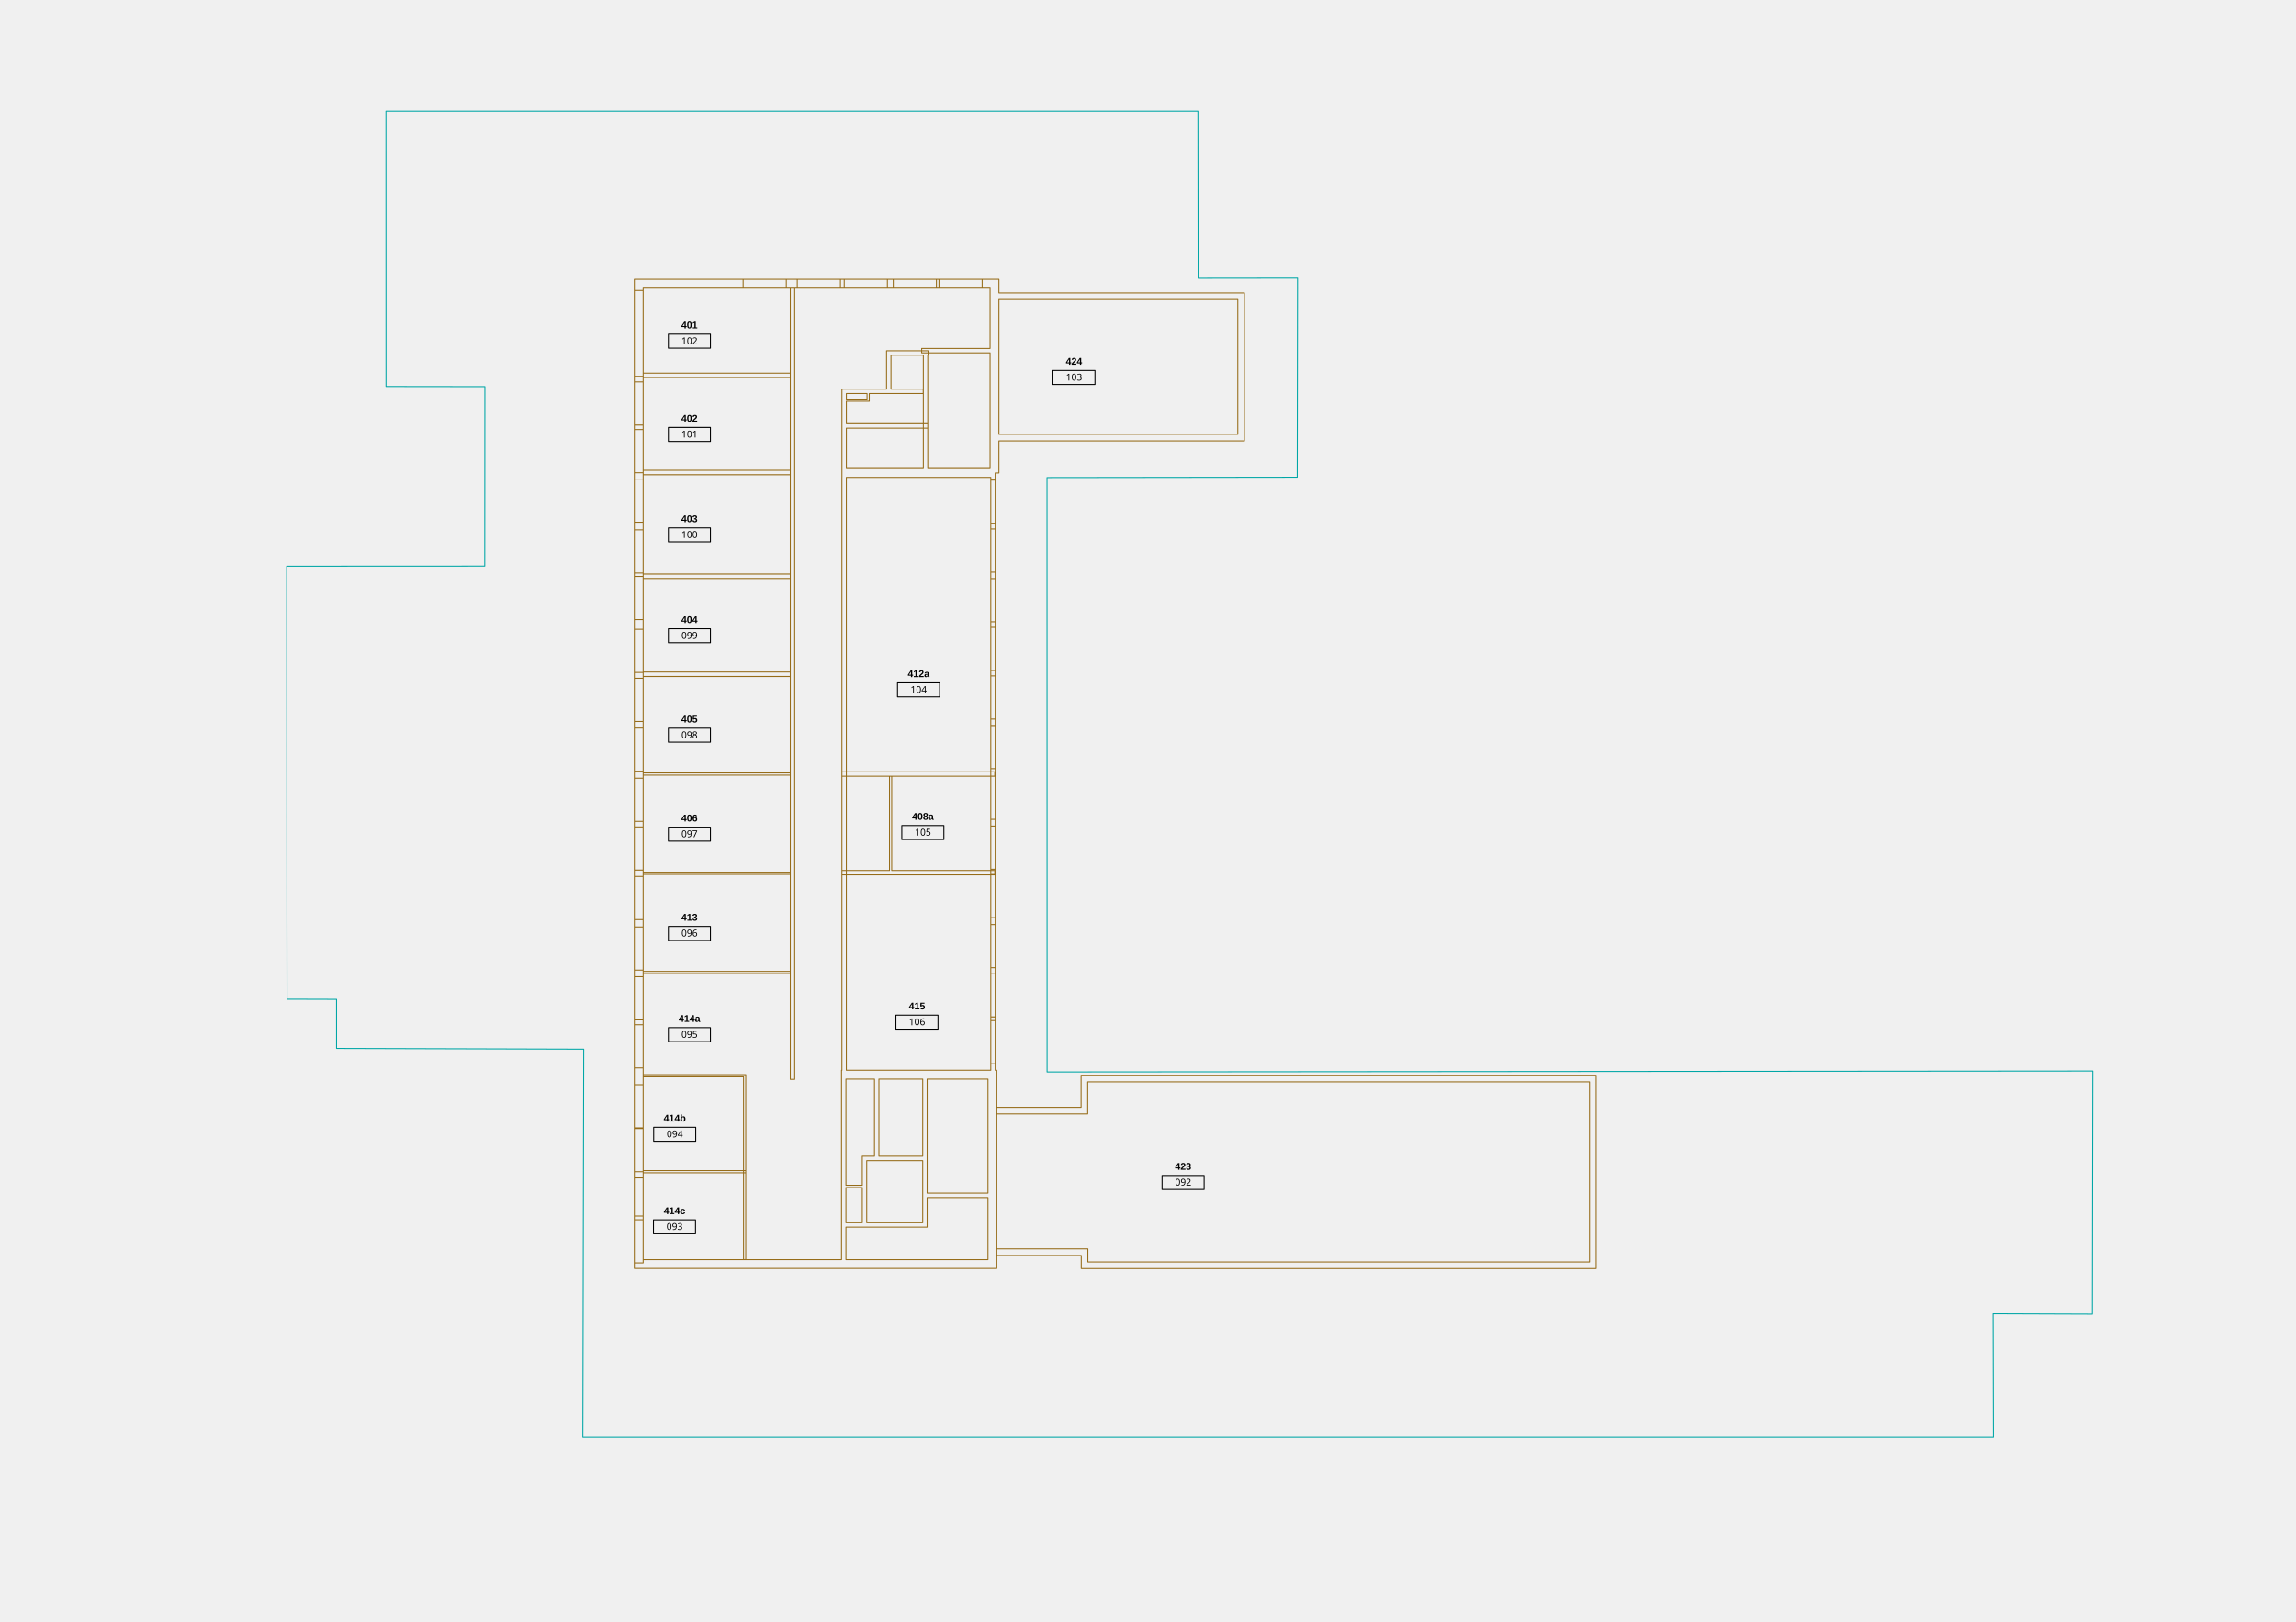
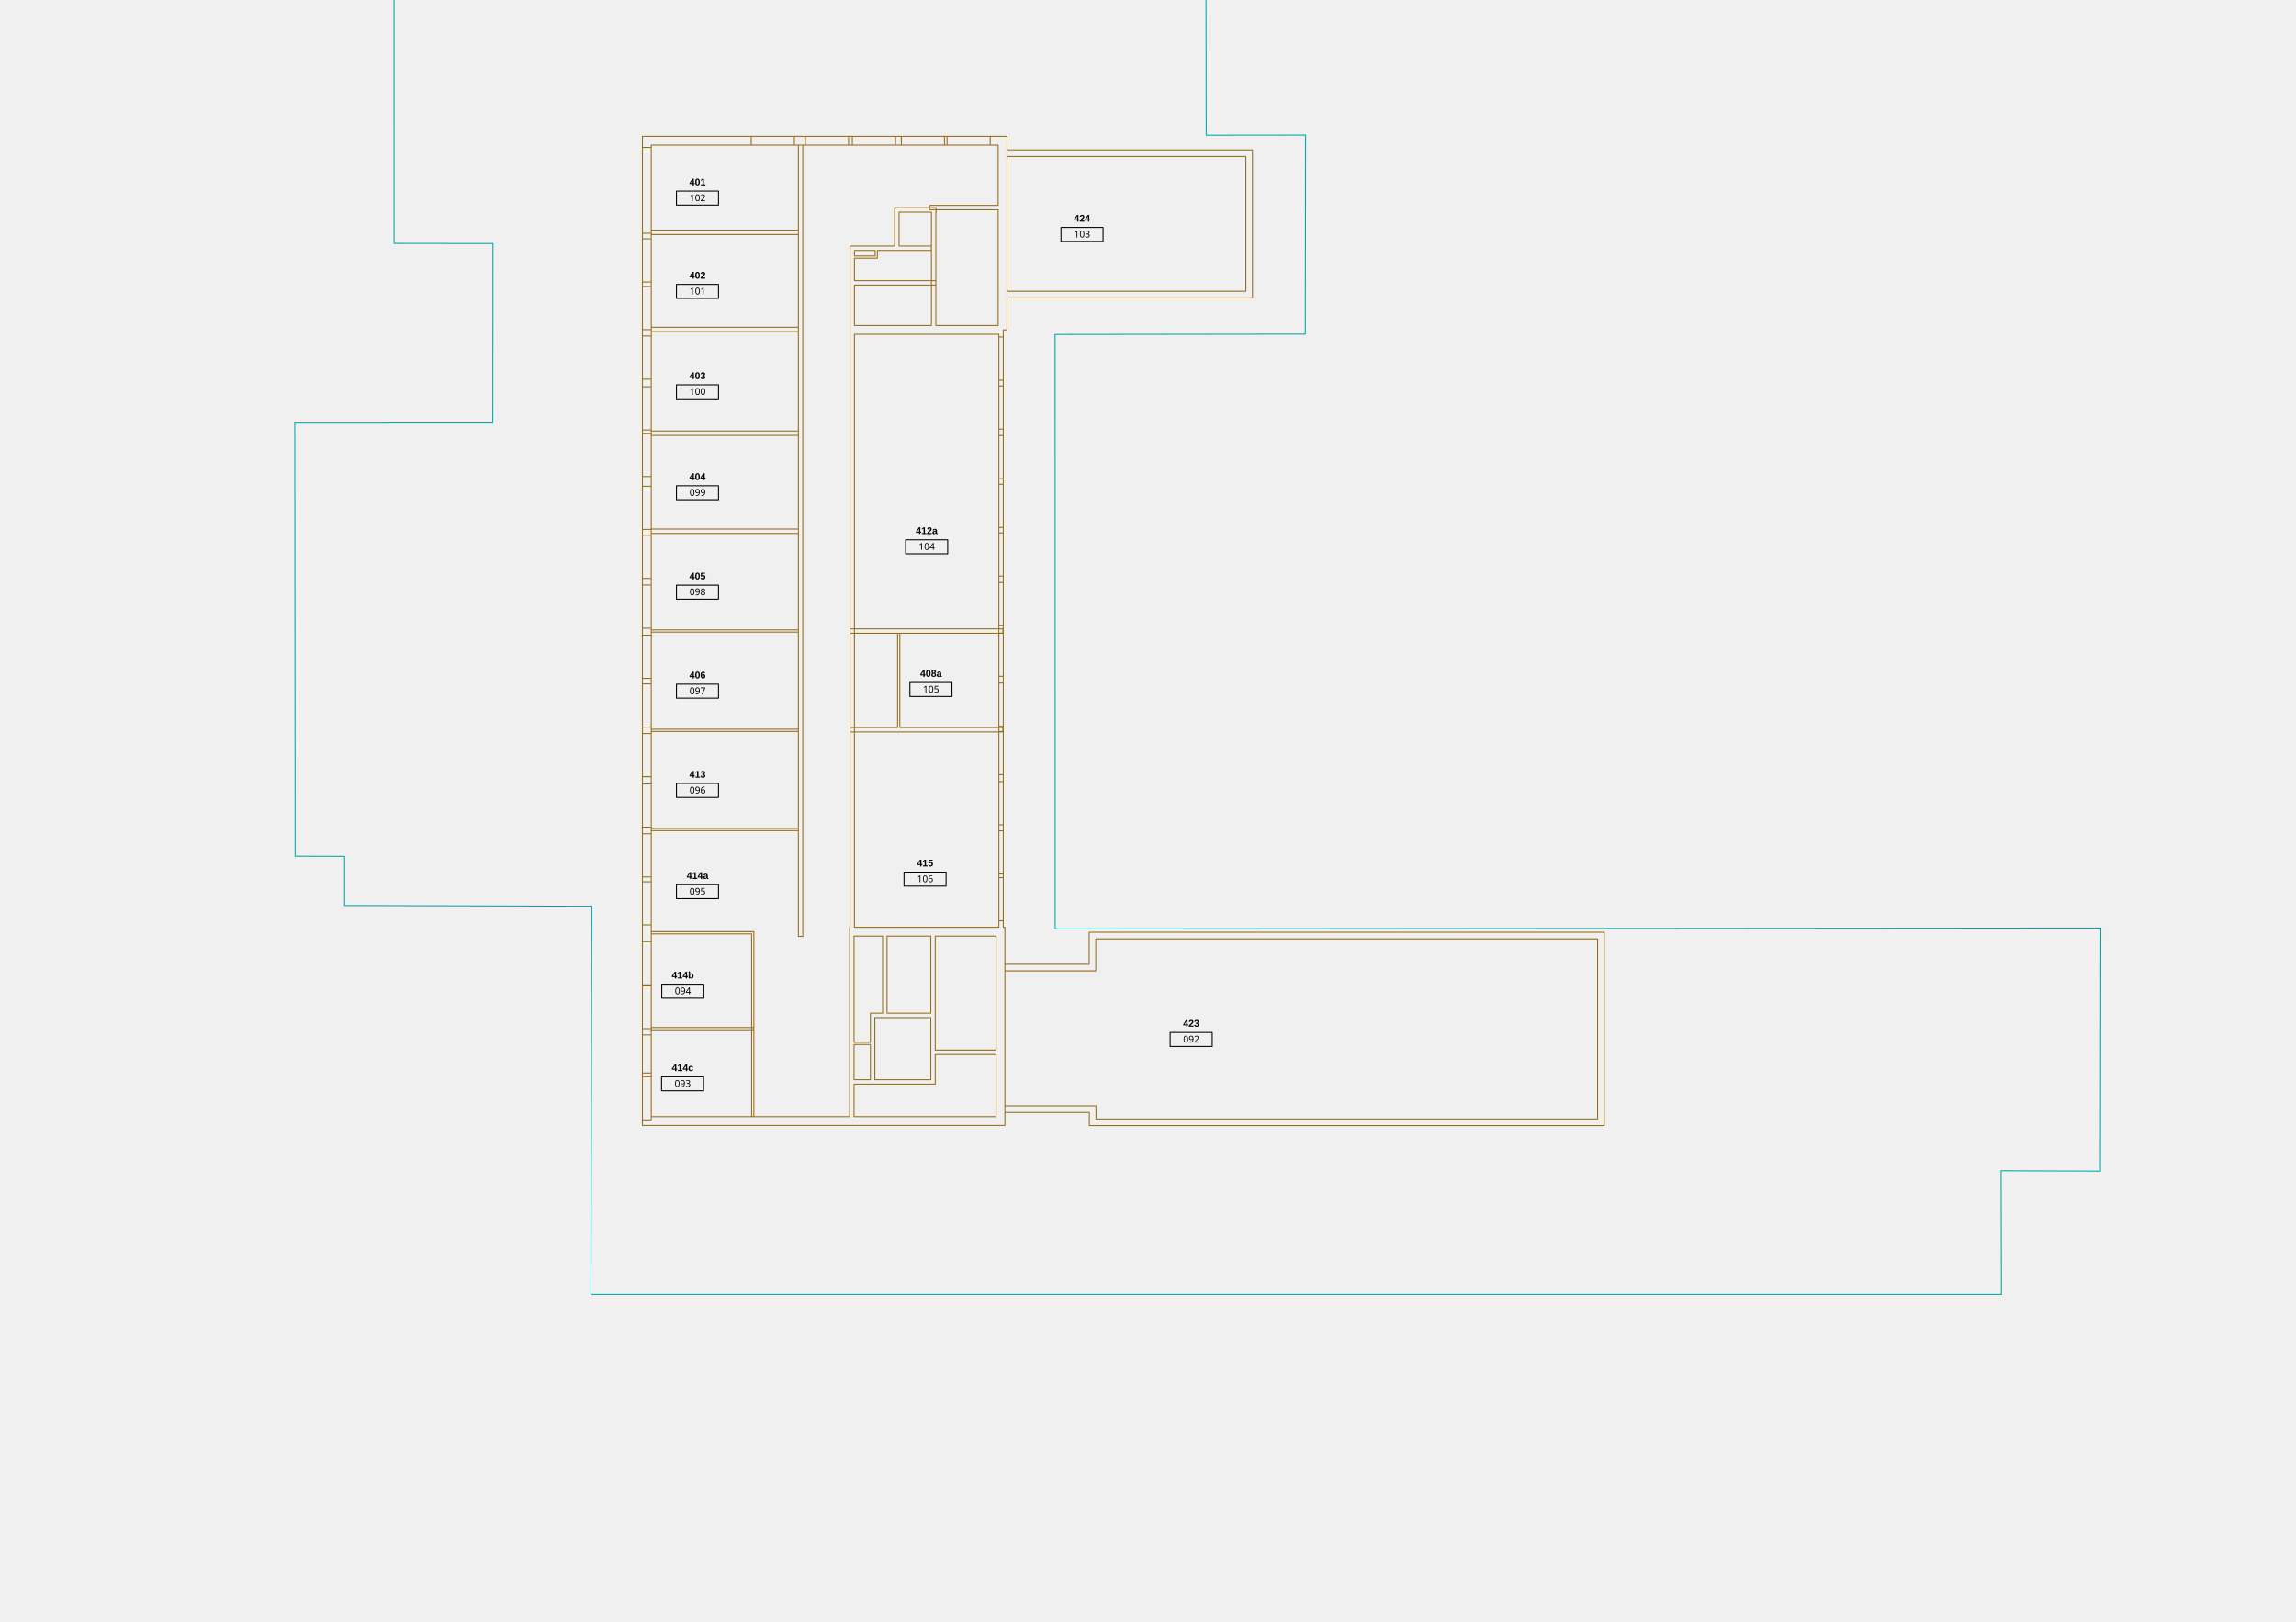
- <svg xmlns="http://www.w3.org/2000/svg" xmlns:ns1="http://schemas.microsoft.com/visio/2003/SVGExtensions/" viewBox="0 0 2234.94 1578.54" color-interpolation-filters="sRGB" class="st9" pointer-events="all">
+ <svg xmlns="http://www.w3.org/2000/svg" xmlns:ns1="http://schemas.microsoft.com/visio/2003/SVGExtensions/" viewBox="0 0 2234.94 1578.54" color-interpolation-filters="sRGB" class="st9" pointer-events="all" width="100%" height="100%">
  <ns1:documentProperties langID="1035" viewMarkup="false" />
  <style type="text/css" id="style4">
		.st1 {fill:none;stroke:none;stroke-linecap:butt;stroke-width:0.75}
		.st2 {fill:#ffffff;font-family:Calibri;font-size:0.312em}
		.st3 {fill:none}
		.st4 {stroke:#00a6a6;stroke-linecap:round;stroke-linejoin:round;stroke-width:0.957}
		.st5 {stroke:#966c19;stroke-linecap:round;stroke-linejoin:round;stroke-width:0.957}
		.st6 {stroke:#000000;stroke-linecap:round;stroke-linejoin:round;stroke-width:0.957}
		.st7 {fill:#000000;font-family:Arial;font-size:0.792em;font-weight:bold}
		.st8 {fill:#000000;font-family:Calibri;font-size:0.767em}
		.st9 {fill:none;fill-rule:evenodd;font-size:12px;overflow:visible;stroke-linecap:square;stroke-miterlimit:3}
	</style>
-   <g id="main-group">
+   <g id="main-group" transform="translate(7.879517,-139.2057)scale(1)">
    <path class="st1" d="M39.375 1532.015h75v4.5h-75z" id="path15" fill="none" stroke-width=".75" />
    <path class="st4" d="M279.406 972.553l-.36-421.5m0-.006l192.8-.1m-.006-.007l.14-174.62m-.002-.002l-96.25-.13m-.003-.01l-.05-267.82m0-.01h790.35m.002.01l.23 162.44m-.002 0l96.74-.12m-.002-.005l-.3 193.79m-.003 0l-243.53.32m0 .003l.07 578.61m-.003 0l1017.86-.89m0 .004l-.42 236.7m0 0l-96.65-.37m0-.002l.31 120.35m.003 0H567.36m0 0l.85-377.94m.002-.008l-240.6-.73m.004 0l-.01-47.81m.004 0l-48.2-.14m48.2.14l-48.2-.14m48.206 47.95l-.01-47.81m240.606 48.54l-240.6-.73m239.748 378.678l.85-377.94m1372.12 377.94H567.36m1372.656-120.35l.31 120.35m96.34-119.978l-96.65-.37m97.07-236.33l-.42 236.7m-1017.44-235.814l1017.86-.89M1019.16 464.786l.07 578.61m243.46-578.934l-243.53.32m243.833-194.11l-.3 193.79M1166.255 270.8l96.74-.12m-96.968-162.32l.23 162.44m-790.582-162.45h790.35m-790.3 267.83l-.05-267.82m96.303 267.96l-96.25-.13M471.84 550.94l.14-174.62M279.046 551.047l192.8-.1m-192.44 421.606l-.36-421.5" stroke="#00a6a6" stroke-width=".957" stroke-linecap="round" stroke-linejoin="round" pointer-events="none" />
    <path class="st5" d="M961.703 1050.35v111m0 4.3v60.45m8.6 8.598v-192.95m.004-.005h-1.58M617.47 1234.698H970.3m-8.6-8.598H823.46m-4.302 0h-193.09m0 .006v3.16m197.392-178.923h27.78m4.294 0h42.65m4.296 0h59.22m2.723-8.6h-140.59m-4.303 0h-.37m83.32 152.73v-28.82m0-4.303v-111m-4.3-.005v75.04m0 4.3v60.49m63.52-28.825h-59.22m0 4.3h59.22m-106.166-40.265v-75.04m-4.297 0v75.04m46.947 0h-42.65m-4.3 0h-11.86m4.3 4.3h54.51m-54.51 60.49v-60.49m-4.3-4.293v28.34m0 2.152v34.29m-15.914 4.3h79.02m-4.296-4.3h-54.51m-4.304 0h-15.91m-4.3-148.424v184.35m4.3 0v-31.62m0-4.306v-34.29m0-2.152v-103.39m0 105.54h15.91m0-2.15h-15.91M617.47 282.728h8.6m-.002 0v-2.27m-8.598 85.82v5.41m0 0h8.6m0-5.41h-8.6m0 47.426v4.37m0 0h8.6m-.002 0v-4.37m.002-.004h-8.6m0 46.39v6.18m0 0h8.6m0-6.184h-8.6m0 48.196v7.42m0 0h8.6m-.002 0v-7.42m.002 0h-8.6m0 49.436v3.26m0 0h8.6m0-3.264h-8.6m0 45.284v9.49m0 0h8.6m-.002 0v-9.49m.002-.006h-8.6m0 51.516v5.65m0 0h8.6m0-5.658h-8.6m0 47.67v6.45m0 0h8.6m-.002 0v-6.45m.002 0h-8.6m0 48.47v6.79m0 0h8.6m-.002 0v-6.79m.002-.008h-8.6m0 48.81v5.41m0 0h8.6m-.002 0v-5.41m.002 0h-8.6m0 47.428v6.24m0 0h8.6m-.002 0v-6.24m.002-.006h-8.6m0 48.258v7.14m0 0h8.6m-.002 0v-7.14m.002 0h-8.6m0 49.152v6.45m0 0h8.6m-.002 0v-6.45m.002 0h-8.6m0 48.462v4.72m0 0h8.6m-.002 0v-4.72m.002 0h-8.6m0 46.738v16.29m0 0h8.6m-.002 0v-16.29m.002-.006h-8.6m0 58.308v.68m0 0h8.6m-.002 0v-.68m.002 0h-8.6m0 42.702v6.1m0 0h8.6m-.002 0v-6.1m.002-.008h-8.6m0 43.134v3.65m0 0h8.6m-.002 0v-3.65m.002-.007h-8.6m0 45.67v5.43m8.6-5.43h-8.6m0 0v-42.01m0-3.66v-37.01m0-6.117v-42.01m0-.684v-42.01m0-16.298v-42.01m0-4.722v-42.01m0-6.45v-42.01m0-7.144v-42.01m0-6.248v-42.01m0-5.412v-42.01m0-6.8v-42.01m0-6.452v-42.01m0-5.66v-42.01m0-9.498v-42.01m0-3.268v-42.01m0-7.422v-42.01m0-6.186v-42.01m0-4.376v-42.01m0-5.412v-83.55m8.598 0v80.47m0 8.492v42.01m0 4.377v39.66m0 8.535v42.01m0 7.422v42.01m0 5.298v39.98m0 9.5v41.62m0 6.048v42.01m0 6.452v42.01m0 6.8v42.01m0 5.412v42.01m0 6.248v42.01m0 7.143v42.01m0 6.45v42.01m0 4.723v42.01m0 16.298v42.01m0 .682v40.94m0 7.19v37.01m0 3.662v38.84m346.278-954.252h-16.33m0 0v8.6m0 0h7.73m8.6 4.65v-13.25m-58.342 0h-2.49m0 0v8.6m0 0h2.49m0 0v-8.6m-44.504 0h-5.7m0 0v8.6m0 0h5.7m.002 0v-8.6m-47.714 0h-3.69m0 0v8.6m0 0h3.69m-.004 0v-8.6m-45.698 0h-10.68m0 0v8.6m0 0h10.68m0 0v-8.6m-52.696 0H617.47m0 .01v10.87m8.598-2.28h97.33m-.005 0v-8.6m0 0h42.01m10.683 0h42.01m3.688 0h42.01m5.708 0h42.01m2.492 0h42.01m0 8.6h-42.01m-2.492 0h-42.01m-5.708 0h-42.01m-3.688 0h-42.01m-10.683 0h-42.01m248.953 179.867v-31.12m0-6.45v-131.19m-8.6-11.107v58.7m0 4.3v112.57m4.98 4.297h3.62m-148.513 4.3h140.59m-.677-8.597h-60.67m-4.302 0h-74.92m-4.3-77.273v85.87m4.3-8.597v-39.32m0-4.306v-21.77m0-2.154v-5.43m79.24 29.354h-79.24m0 4.3h79.24m-.002 0v-4.3m60.658-73.244h-66.59m0 .01v4.29m0 0h66.59m-96.467 35.29v-33.02m-4.3-4.3v37.32m40.41-37.32h-40.41m4.3 4.3h31.49m4.303 0h.31m.004 0v-4.3m-.314 114.6v-110.3m-4.3 0v110.3m-74.922-72.98h20.14m2.146 0h52.53m-.002 0v-4.3m-.005 0h-31.38m-4.3 0h-43.43m24.44 9.73h-20.14m0 2.15h22.29m-2.153-7.58v5.43m2.15 2.15v-7.58m365.156-97.94h-238.95m0 6.45h232.5m-431.258 759.076v-770.17m-4.3 0v770.17m0 0h4.3m-4.3-687.426h-143.22m0 0v8.49m0-4.19h143.22m0 0v-4.29m0 94.53h-143.22m0 .002v8.53m0-4.233h143.22m0 0v-4.3m0 100.968h-143.22m0-.99v5.29m0 0h143.22m0 0v-4.3m0 95.407h-143.22m0 .006v6.04m0-1.746h143.22m0 0v-4.3m0 98.173h-143.22m0 2.15h143.22m0 0v-2.15m0 96.65h-143.22m0 2.15h143.22m0 0v-2.15m0 96.583h-143.22m0 2.147h143.22m0 0v-2.14m-45.5 102.655v177.86m0 0h2.15m0 0v-180.01m-99.87 2.144h97.72m2.15-2.15h-99.87m0 0v2.15m0 93.374h99.87m0-2.15h-99.87m0 0v2.15m585.23-712.352v-144.09m-6.448 6.45v131.19m-232.504 6.45h238.95m-6.45-6.45h-232.5m-148.513 618.997v-577.12m-4.28-.008h-.02m0 .008v577.12m148.805-194.477h-100.34m-2.155 0h-46.31m0 4.3h148.8m.003 0v-4.3m-.013-96.013h-148.79m0 4.3h148.79m.003 0v-4.3m-3.9-286.633v2.64m0 0h4.3m0 0v-6.94m-4.3 48.96v5.58m0 0h4.3m0 0v-5.58m0-.006h-4.3m0 47.604v6.26m0 0h4.3m0 0v-6.26m0-.006h-4.3m0 48.283v5.44m0 0h4.3m0 0v-5.44m0-.002h-4.3m0 47.46v5.26m0 0h4.3m0 0v-5.26m0-.005h-4.3m0 47.282v6.26m0 0h4.3m0 0v-6.26m0-.006h-4.3m0 48.286v7.31m0 0h4.3m0 0v-7.31m0-.007h-4.3m0 49.337v6.54m0 0h4.3m0 0v-6.54m0-.006h-4.3m0 48.556v5.14m0 0h4.3m0 0v-5.14m0 0h-4.3m0 47.152v6.74m0 0h4.3m0 0v-6.74m0 0h-4.3m0 48.756v5.87m0 0h4.3m0 0v-5.87m0-.003h-4.3m0 47.888v3.56m0 0h4.3m0 0v-3.56m0-.003h-4.3m0 45.583v6.32m4.3 0v-6.32m0-.007h-4.3m0 0v-42.01m0-3.566v-42.01m0-5.875v-42.01m0-6.742v-41.63m0-5.523v-42.01m0-6.546v-41.94m0-7.39v-42.01m0-6.27v-42.01m0-5.266v-42.01m0-5.445v-42.01m0-6.27v-42.01m0-5.59v-42.01m4.3 0v42.01m0 5.59v42.01m0 6.27v42.01m0 5.445v42.01m0 5.266v42.01m0 6.27v42.01m0 7.32v42.01m0 6.546v42.01m0 5.143v42.01m0 6.742v42.01m0 5.875v42.01m0 3.566v42.01m83.607 42.364h-82.02m0-.002v6.45m0 0h88.47m-6.45-37.618v31.17m6.45 6.448v-31.17m494.9-6.448h-501.35m6.45 6.45h488.45m6.443 181.747v-188.19m-6.44 6.443v175.3m-494.74 6.447h501.18m-6.44-6.447h-488.29m-6.45-6.343v12.79m6.45-6.447v-12.79m-88.643 6.446h82.19m6.45-6.45h-88.64m0 0v6.45m-102.305-374.75v-91.71m-2.15 0v91.71" stroke="#966c19" stroke-width=".957" stroke-linecap="round" stroke-linejoin="round" pointer-events="none" />
    <path class="st6" d="M1172.1 1144.175v13.65m-40.953 0h40.95m-40.95-13.65v13.65m0-13.652h40.95M677.04 1187.32v13.65m-40.95 0h40.95m-40.95-13.65v13.65m0-13.65h40.95m.203-90.122v13.65m-40.95 0h40.95m-40.95-13.65v13.65m0-13.648h40.95m14.295-96.94v13.65m-40.948 0h40.95m-40.95-13.65v13.65m0-13.653h40.95m-.002-98.543v13.65m-40.948 0h40.95m-40.95-13.65v13.65m0-13.652h40.95m-.002-96.614v13.65m-40.948 0h40.95m-40.95-13.65v13.65m0-13.65h40.95m-.002-96.336v13.65m-40.948 0h40.95m-40.95-13.65v13.65m0-13.652h40.95m-.002-96.79v13.65m-40.948 0h40.95m-40.95-13.65v13.65m0-13.648h40.95m-.002-98.187v13.65m-40.948 0h40.95m-40.95-13.65v13.65m0-13.652h40.95m-.002-97.753v13.65m-40.948 0h40.95m-40.95-13.65v13.65m0-13.652h40.95m-.002-90.79v13.65m-40.948 0h40.95m-40.95-13.65v13.65m0-13.65h40.95m374.305 35.32v13.65m-40.952 0h40.95m-40.95-13.65v13.65m0-13.65h40.95M914.605 664.616v13.65m-40.952 0h40.95m-40.95-13.65v13.65m0-13.65h40.95m4.167 138.9v13.65m-40.953 0h40.95m-40.95-13.65v13.65m0-13.648h40.95m-5.725 184.567v13.65m-40.95 0h40.95m-40.95-13.65v13.65m0-13.652h40.95" stroke="#000" stroke-width=".957" stroke-linecap="round" stroke-linejoin="round" pointer-events="none" />
-     <path id="path3253" d="M1143.743 1130.042h28.495v11.398h-28.495z" class="st1" fill="none" stroke-width=".75" />
+     <path id="path3253" d="M1143.743 1130.042h28.495v11.398h-28.495z" class="st1" fill="none" stroke-width=".75" data-room-id="Room-423" />
    <text id="text3255" class="st7" y="1138.582" x="1143.743" font-weight="bold" font-size="9.499" font-family="Arial" pointer-events="none">423</text>
    <path id="path3262" d="M1143.827 1145.698h27.62v11.047h-27.62z" class="st1" fill="none" stroke-width=".75" />
    <text id="text3264" class="st8" y="1153.978" x="1143.827" font-size="9.206" font-family="Calibri" pointer-events="none">092</text>
-     <path class="st1" d="M646.06 1173.195h28.495v11.398H646.06z" id="path3274" fill="none" stroke-width=".75" />
+     <path class="st1" d="M646.06 1173.195h28.495v11.398H646.06z" id="path3274" fill="none" stroke-width=".75" data-room-id="Room-414c" />
    <text y="1181.735" class="st7" id="text3276" x="646.06" font-weight="bold" font-size="9.499" font-family="Arial" pointer-events="none">414c</text>
    <path class="st1" d="M661.828 1173.195h9.498v11.398h-9.498z" id="path3283" fill="none" stroke-width=".75" />
    <path id="path3292" d="M648.77 1188.842h27.62v11.047h-27.62z" class="st1" fill="none" stroke-width=".75" />
    <text id="text3294" class="st8" y="1197.122" x="648.769" font-size="9.206" font-family="Calibri" pointer-events="none">093</text>
-     <path class="st1" d="M645.98 1083.073h28.494v11.398H645.98z" id="path3304" fill="none" stroke-width=".75" />
+     <path class="st1" d="M645.98 1083.073h28.494v11.398H645.98z" id="path3304" fill="none" stroke-width=".75" data-room-id="Room-414b" />
    <text y="1091.613" class="st7" id="text3306" x="645.979" font-weight="bold" font-size="9.499" font-family="Arial" pointer-events="none">414b</text>
    <path class="st1" d="M661.746 1083.073h9.498v11.398h-9.498z" id="path3313" fill="none" stroke-width=".75" />
    <path id="path3322" d="M648.97 1098.72h27.62v11.047h-27.62z" class="st1" fill="none" stroke-width=".75" />
    <text id="text3324" class="st8" y="1107" x="648.971" font-size="9.206" font-family="Calibri" pointer-events="none">094</text>
-     <path class="st1" d="M660.558 986.126h28.495v11.398h-28.495z" id="path3334" fill="none" stroke-width=".75" />
+     <path class="st1" d="M660.558 986.126h28.495v11.398h-28.495z" id="path3334" fill="none" stroke-width=".75" data-room-id="Room-414a" />
    <text y="994.666" class="st7" id="text3336" x="660.558" font-weight="bold" font-size="9.499" font-family="Arial" pointer-events="none">414a</text>
    <path class="st1" d="M676.326 986.126h9.498v11.398h-9.498z" id="path3343" fill="none" stroke-width=".75" />
    <path id="path3352" d="M663.266 1001.782h27.62v11.047h-27.62z" class="st1" fill="none" stroke-width=".75" />
    <text id="text3354" class="st8" y="1010.062" x="663.266" font-size="9.206" font-family="Calibri" pointer-events="none">095</text>
-     <path id="path3361" d="M663.186 887.585h28.495v11.398h-28.49z" class="st1" fill="none" stroke-width=".75" />
+     <path id="path3361" d="M663.186 887.585h28.495v11.398h-28.49z" class="st1" fill="none" stroke-width=".75" data-room-id="Room-413" />
    <text id="text3363" class="st7" y="896.125" x="663.186" font-weight="bold" font-size="9.499" font-family="Arial" pointer-events="none">413</text>
    <path id="path3370" d="M663.266 903.238h27.62v11.047h-27.62z" class="st1" fill="none" stroke-width=".75" />
    <text id="text3372" class="st8" y="911.518" x="663.266" font-size="9.206" font-family="Calibri" pointer-events="none">096</text>
-     <path id="path3379" d="M663.186 790.97h28.495v11.397h-28.49z" class="st1" fill="none" stroke-width=".75" />
+     <path id="path3379" d="M663.186 790.97h28.495v11.397h-28.49z" class="st1" fill="none" stroke-width=".75" data-room-id="Room-406" />
    <text id="text3381" class="st7" y="799.509" x="663.186" font-weight="bold" font-size="9.499" font-family="Arial" pointer-events="none">406</text>
    <path id="path3388" d="M663.266 806.623h27.62v11.047h-27.62z" class="st1" fill="none" stroke-width=".75" />
    <text id="text3390" class="st8" y="814.903" x="663.266" font-size="9.206" font-family="Calibri" pointer-events="none">097</text>
-     <path id="path3397" d="M663.186 694.633h28.495v11.398h-28.49z" class="st1" fill="none" stroke-width=".75" />
+     <path id="path3397" d="M663.186 694.633h28.495v11.398h-28.49z" class="st1" fill="none" stroke-width=".75" data-room-id="Room-405" />
    <text id="text3399" class="st7" y="703.173" x="663.186" font-weight="bold" font-size="9.499" font-family="Arial" pointer-events="none">405</text>
    <path id="path3406" d="M663.266 710.286h27.62v11.047h-27.62z" class="st1" fill="none" stroke-width=".75" />
    <text id="text3408" class="st8" y="718.566" x="663.266" font-size="9.206" font-family="Calibri" pointer-events="none">098</text>
-     <path id="path3415" d="M663.186 597.842h28.495v11.398h-28.49z" class="st1" fill="none" stroke-width=".75" />
+     <path id="path3415" d="M663.186 597.842h28.495v11.398h-28.49z" class="st1" fill="none" stroke-width=".75" data-room-id="Room-404" />
    <text id="text3417" class="st7" y="606.382" x="663.186" font-weight="bold" font-size="9.499" font-family="Arial" pointer-events="none">404</text>
    <path id="path3424" d="M663.266 613.495h27.62v11.047h-27.62z" class="st1" fill="none" stroke-width=".75" />
    <text id="text3426" class="st8" y="621.775" x="663.266" font-size="9.206" font-family="Calibri" pointer-events="none">099</text>
-     <path id="path3433" d="M663.186 499.655h28.495v11.398h-28.49z" class="st1" fill="none" stroke-width=".75" />
+     <path id="path3433" d="M663.186 499.655h28.495v11.398h-28.49z" class="st1" fill="none" stroke-width=".75" data-room-id="Room-403" />
    <text id="text3435" class="st7" y="508.195" x="663.186" font-weight="bold" font-size="9.499" font-family="Arial" pointer-events="none">403</text>
    <path id="path3442" d="M663.266 515.308h27.62v11.047h-27.62z" class="st1" fill="none" stroke-width=".75" />
    <text id="text3444" class="st8" y="523.588" x="663.266" font-size="9.206" font-family="Calibri" pointer-events="none">100</text>
-     <path id="path3451" d="M663.186 401.9h28.495v11.398h-28.49z" class="st1" fill="none" stroke-width=".75" />
+     <path id="path3451" d="M663.186 401.9h28.495v11.398h-28.49z" class="st1" fill="none" stroke-width=".75" data-room-id="Room-402" />
    <text id="text3453" class="st7" y="410.44" x="663.186" font-weight="bold" font-size="9.499" font-family="Arial" pointer-events="none">402</text>
    <path id="path3460" d="M663.266 417.553h27.62V428.6h-27.62z" class="st1" fill="none" stroke-width=".75" />
    <text id="text3462" class="st8" y="425.833" x="663.266" font-size="9.206" font-family="Calibri" pointer-events="none">101</text>
-     <path id="path3469" d="M663.186 311.108h28.495v11.398h-28.49z" class="st1" fill="none" stroke-width=".75" />
+     <path id="path3469" d="M663.186 311.108h28.495v11.398h-28.49z" class="st1" fill="none" stroke-width=".75" data-room-id="Room-401" />
    <text id="text3471" class="st7" y="319.648" x="663.186" font-weight="bold" font-size="9.499" font-family="Arial" pointer-events="none">401</text>
    <path id="path3478" d="M663.266 326.758h27.62v11.047h-27.62z" class="st1" fill="none" stroke-width=".75" />
    <text id="text3480" class="st8" y="335.038" x="663.266" font-size="9.206" font-family="Calibri" pointer-events="none">102</text>
-     <path id="path3487" d="M1037.495 346.428h28.495v11.398h-28.495z" class="st1" fill="none" stroke-width=".75" />
+     <path id="path3487" d="M1037.495 346.428h28.495v11.398h-28.495z" class="st1" fill="none" stroke-width=".75" data-room-id="Room-424" />
    <text id="text3489" class="st7" y="354.968" x="1037.495" font-weight="bold" font-size="9.499" font-family="Arial" pointer-events="none">424</text>
    <path id="path3496" d="M1037.57 362.088h27.62v11.047h-27.62z" class="st1" fill="none" stroke-width=".75" />
    <text id="text3498" class="st8" y="370.368" x="1037.57" font-size="9.206" font-family="Calibri" pointer-events="none">103</text>
-     <path class="st1" d="M883.624 650.487h28.495v11.398h-28.5z" id="path3508" fill="none" stroke-width=".75" />
+     <path class="st1" d="M883.624 650.487h28.495v11.398h-28.5z" id="path3508" fill="none" stroke-width=".75" data-room-id="Room-412a" />
    <text y="659.027" class="st7" id="text3510" x="883.624" font-weight="bold" font-size="9.499" font-family="Arial" pointer-events="none">412a</text>
    <path class="st1" d="M899.392 650.487h9.498v11.398h-9.498z" id="path3517" fill="none" stroke-width=".75" />
    <path id="path3526" d="M886.333 666.14h27.62v11.048h-27.62z" class="st1" fill="none" stroke-width=".75" />
    <text id="text3528" class="st8" y="674.421" x="886.333" font-size="9.206" font-family="Calibri" pointer-events="none">104</text>
-     <path class="st1" d="M887.788 789.39h28.495v11.397h-28.495z" id="path3538" fill="none" stroke-width=".75" />
+     <path class="st1" d="M887.788 789.39h28.495v11.397h-28.495z" id="path3538" fill="none" stroke-width=".75" data-room-id="Room-408a" />
    <text y="797.929" class="st7" id="text3540" x="887.788" font-weight="bold" font-size="9.499" font-family="Arial" pointer-events="none">408a</text>
    <path class="st1" d="M903.555 789.39h9.498v11.397h-9.498z" id="path3547" fill="none" stroke-width=".75" />
    <path id="path3556" d="M890.495 805.042h27.62v11.047h-27.62z" class="st1" fill="none" stroke-width=".75" />
    <text id="text3558" class="st8" y="813.322" x="890.495" font-size="9.206" font-family="Calibri" pointer-events="none">105</text>
-     <path id="path3565" d="M884.69 973.958h28.495v11.398H884.69z" class="st1" fill="none" stroke-width=".75" />
+     <path id="path3565" d="M884.69 973.958h28.495v11.398H884.69z" class="st1" fill="none" stroke-width=".75" data-room-id="Room-415" />
    <text id="text3567" class="st7" y="982.498" x="884.69" font-weight="bold" font-size="9.499" font-family="Arial" pointer-events="none">415</text>
    <path id="path3574" d="M884.77 989.604h27.62v11.047h-27.62z" class="st1" fill="none" stroke-width=".75" />
    <text id="text3576" class="st8" y="997.884" x="884.771" font-size="9.206" font-family="Calibri" pointer-events="none">106</text>
  </g>
</svg>
